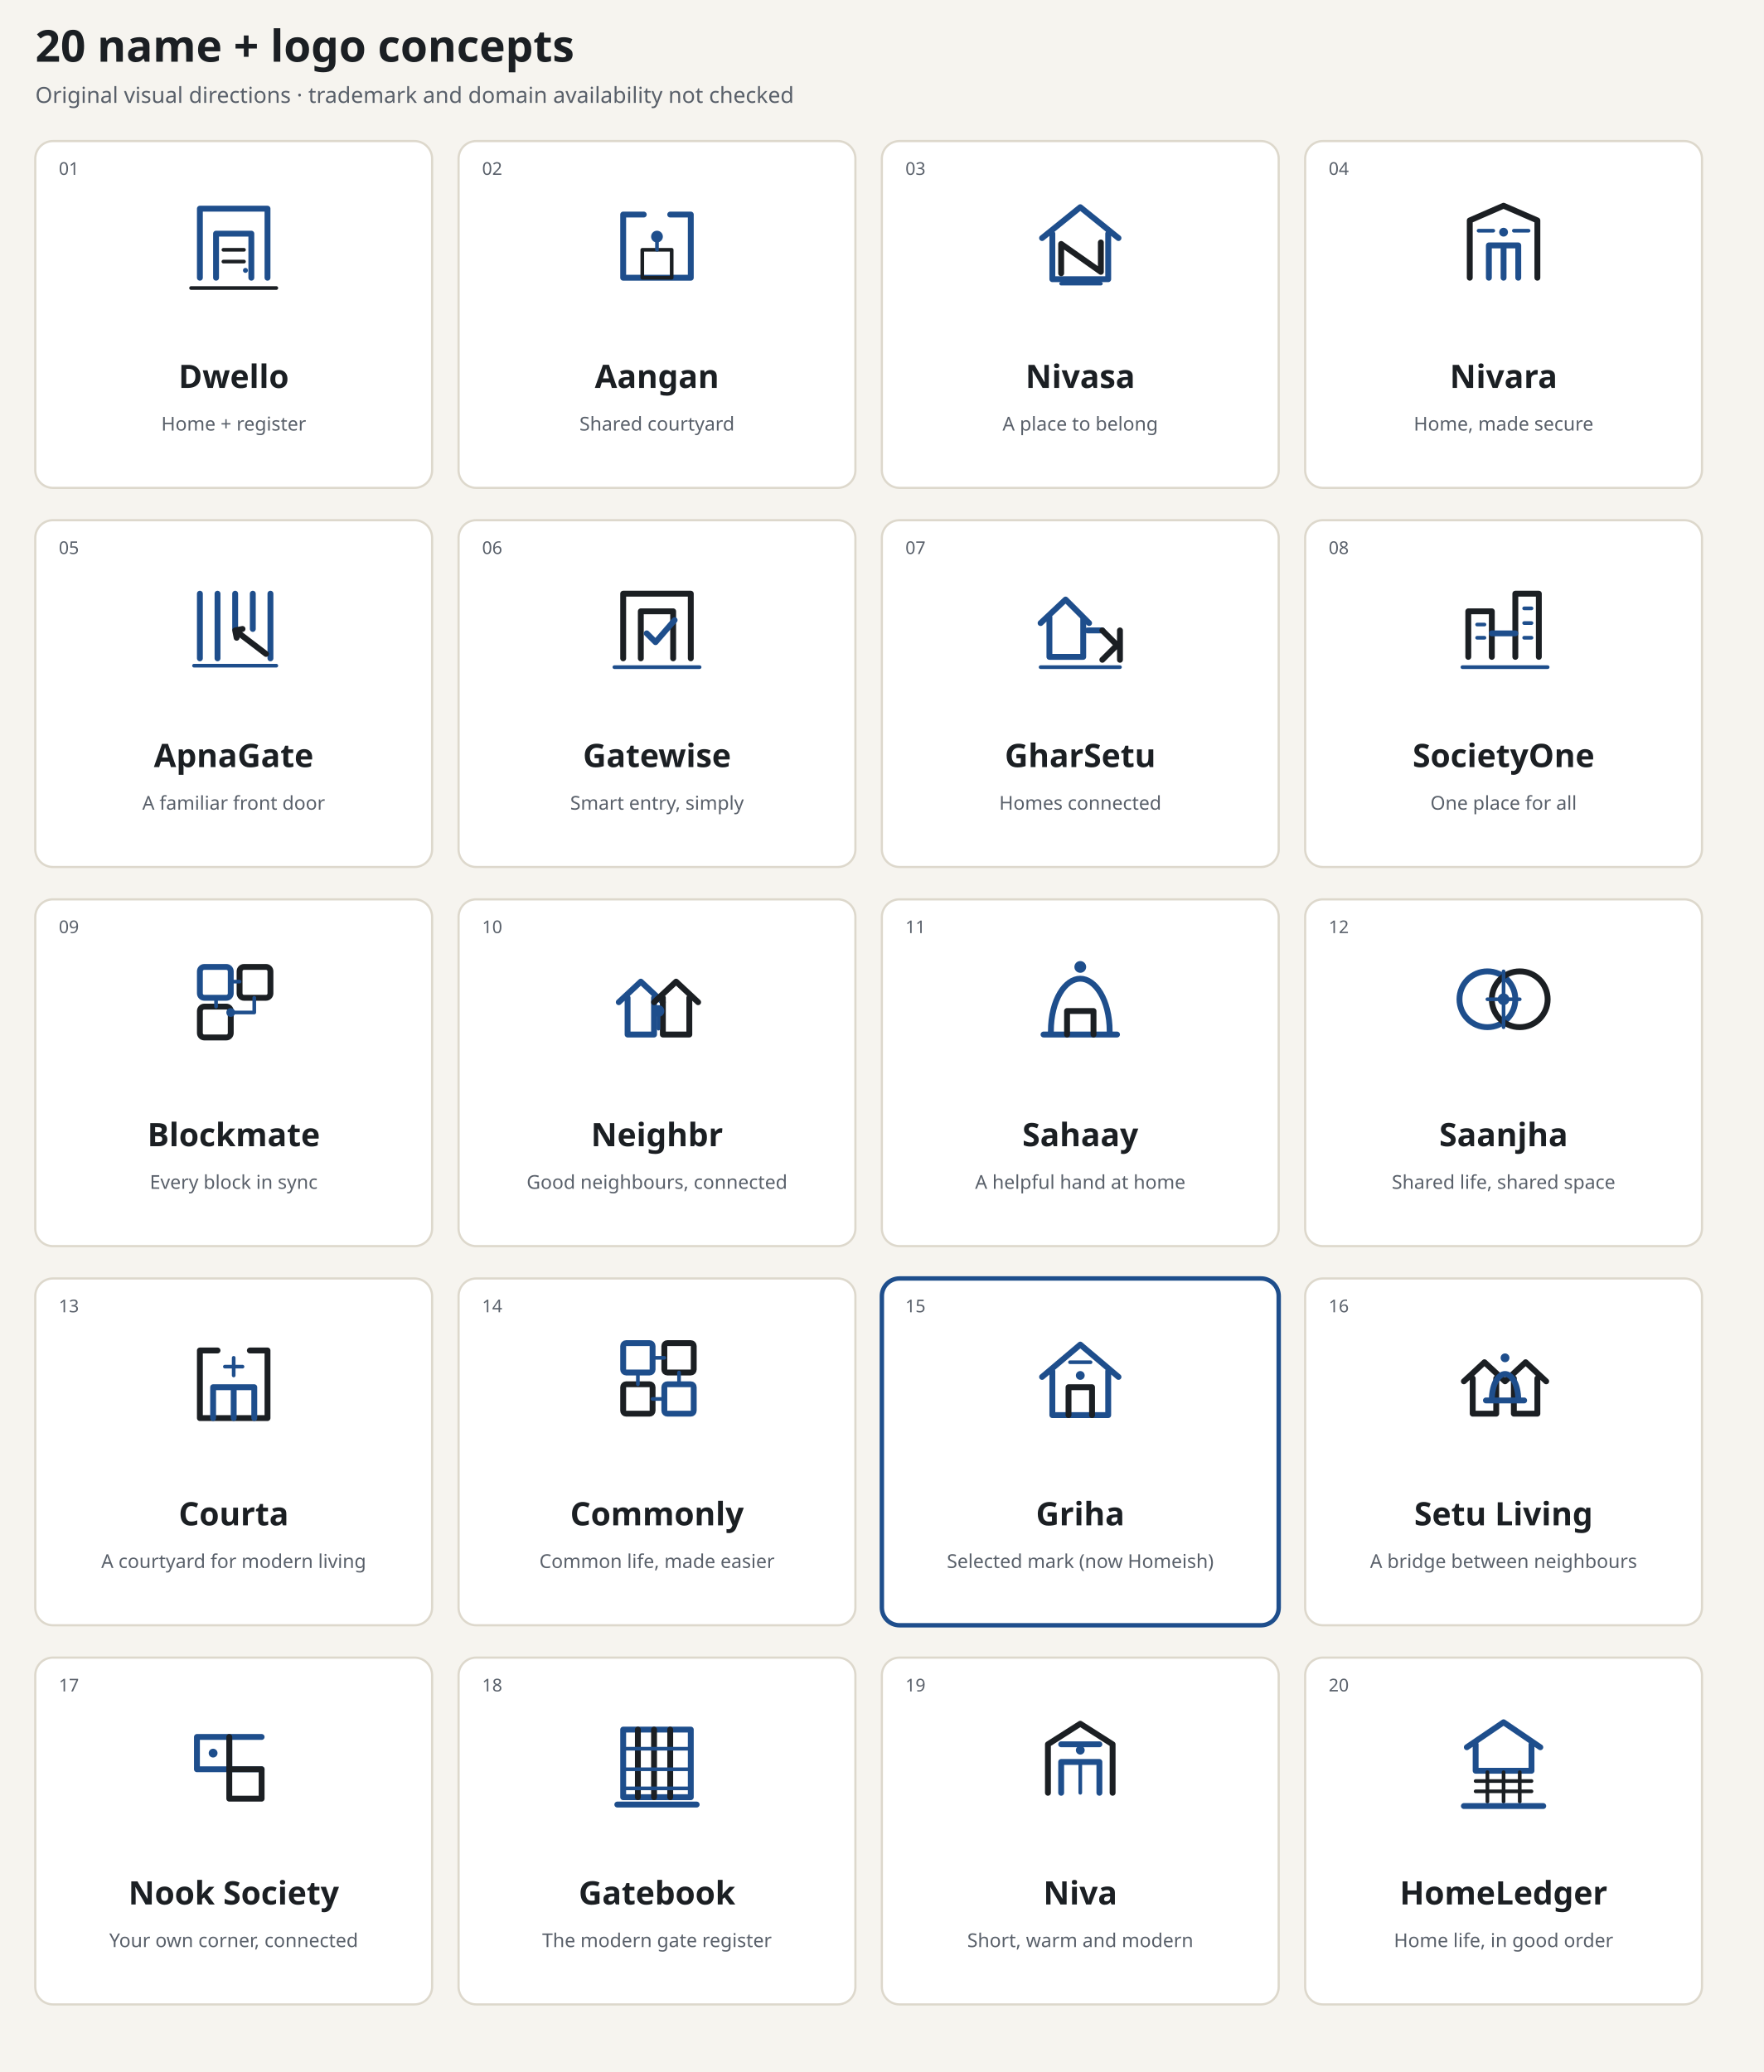
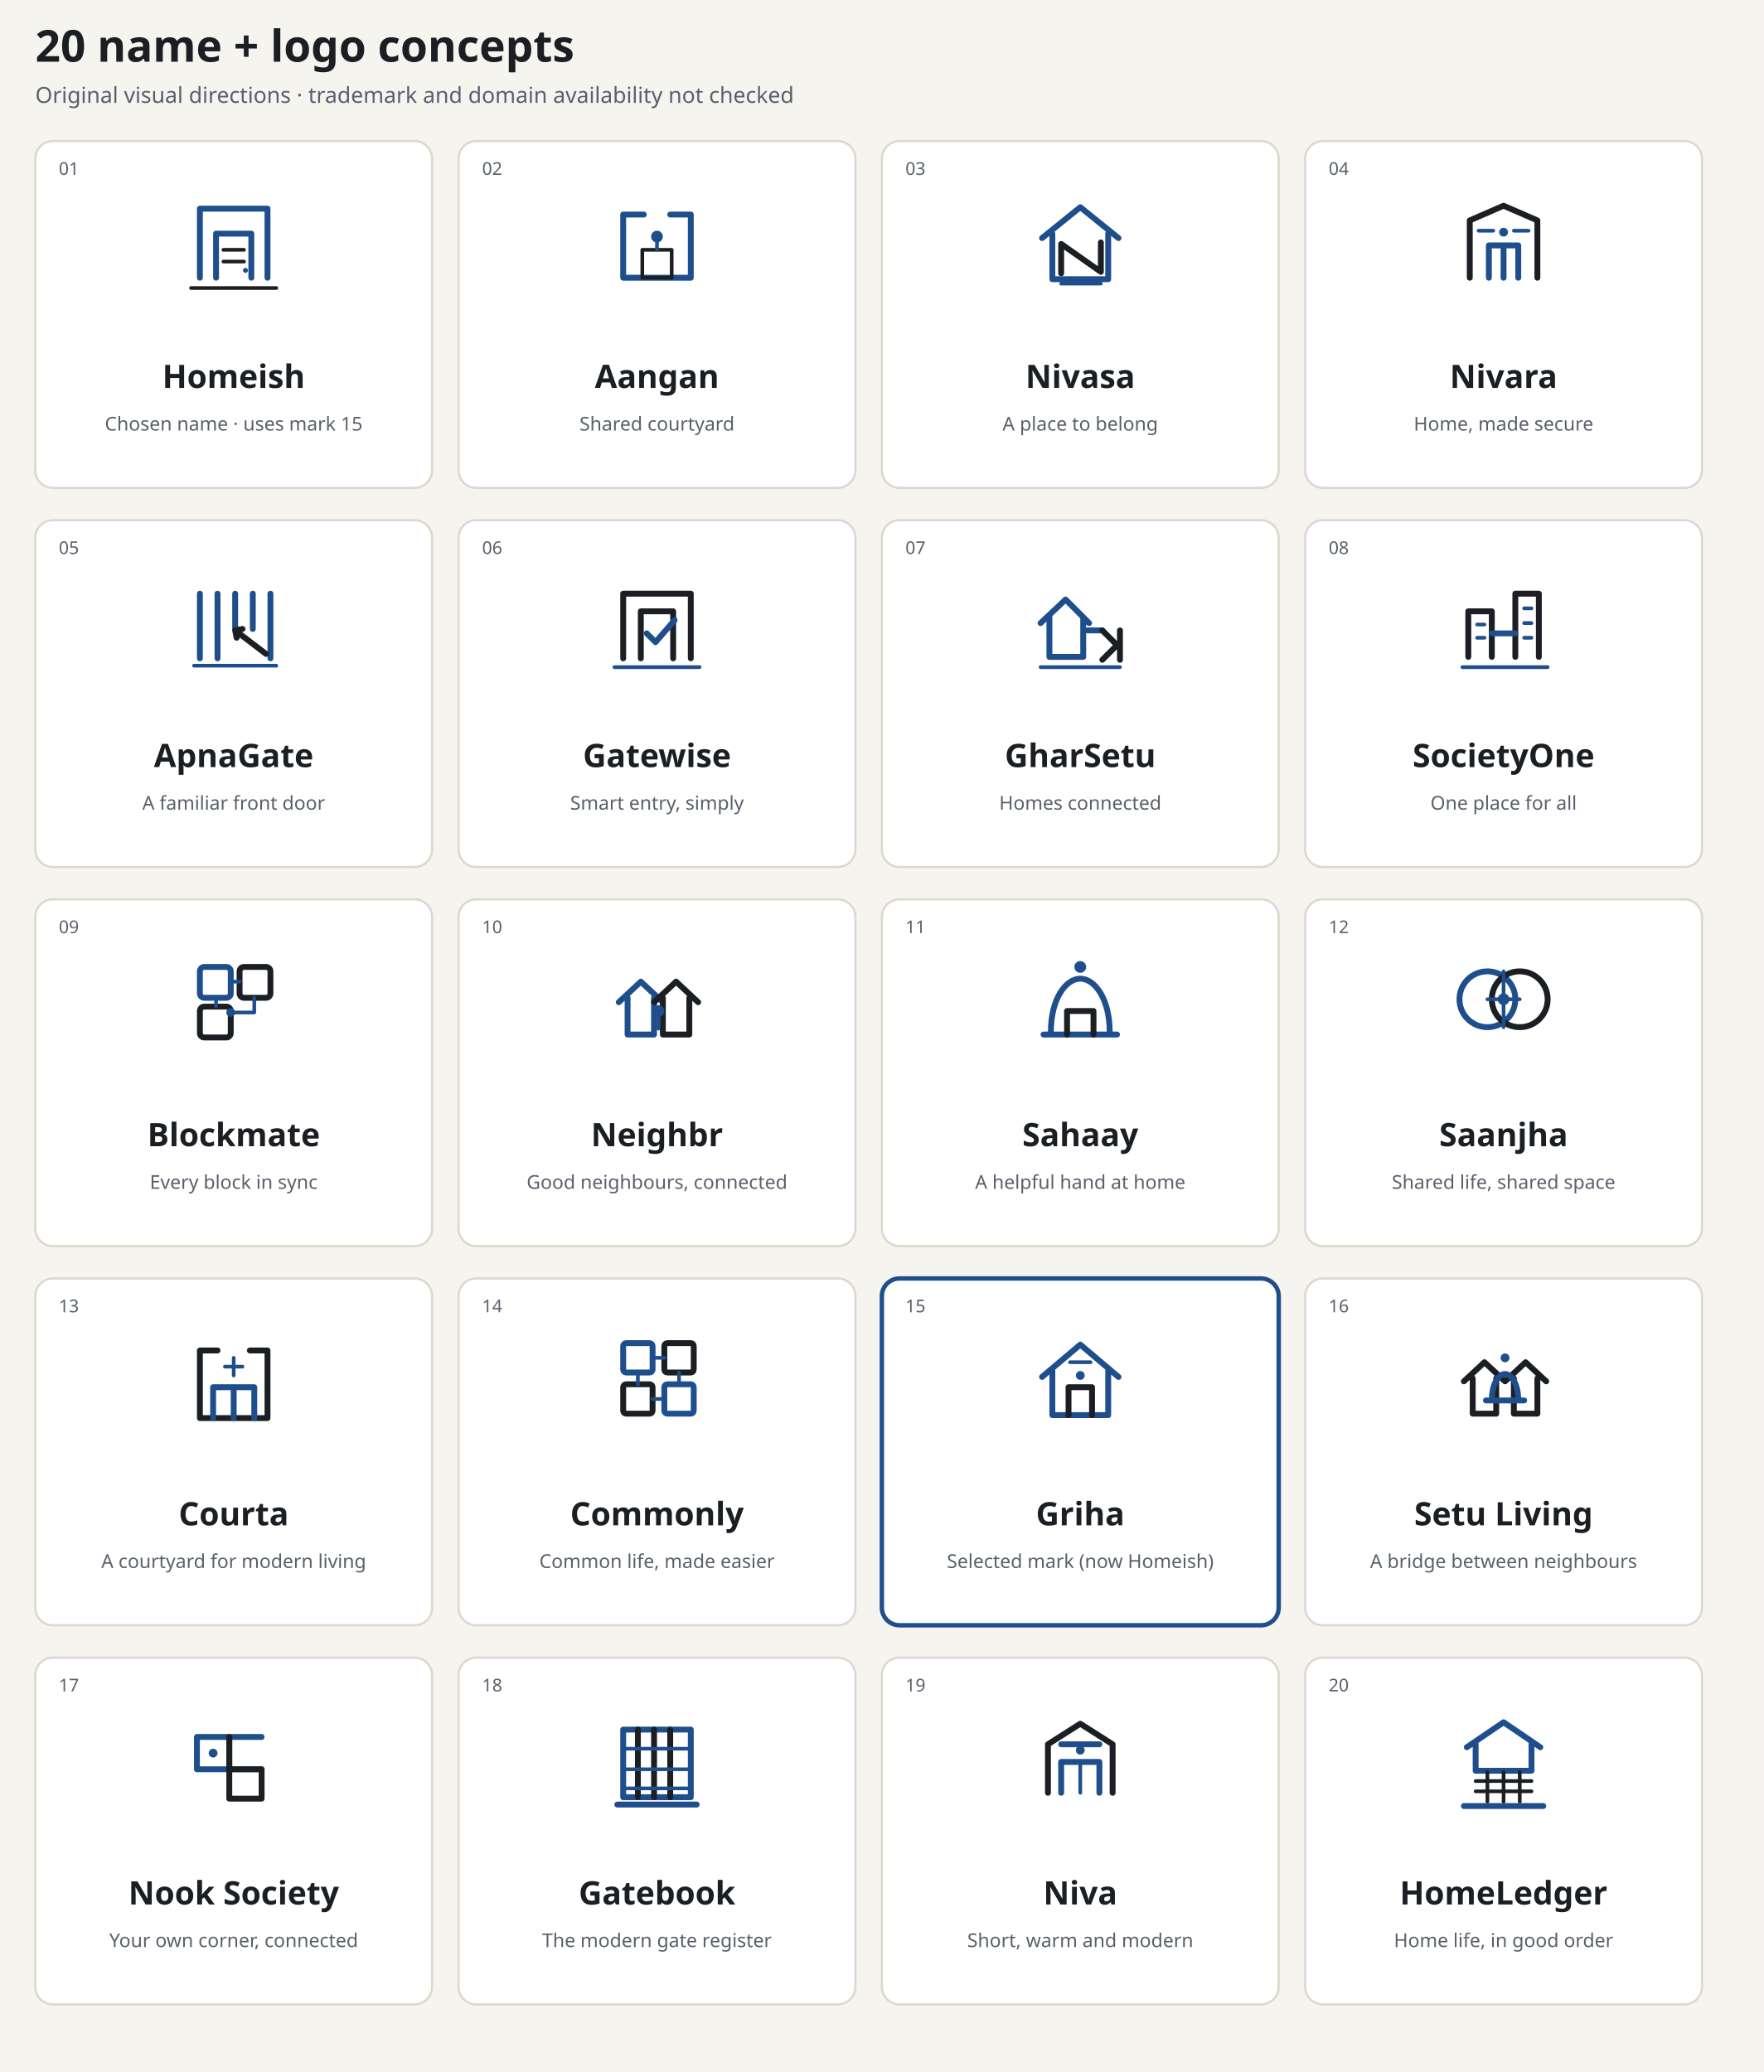
<svg xmlns="http://www.w3.org/2000/svg" width="1200" height="1410" viewBox="0 0 1200 1410" role="img" aria-labelledby="title description">
  <style>
    .page { fill: #f6f4ef; }
    .card { fill: #ffffff; stroke: #ddd8cc; stroke-width: 1.5; }
    .selected { stroke: #1e4e8c; stroke-width: 3; }
    .ink { stroke: #1b1f23; }
    .brand { stroke: #1e4e8c; }
    .brand-fill { fill: #1e4e8c; }
    .soft-fill { fill: #e6eef8; }
    .line { fill: none; stroke-width: 4; stroke-linecap: round; stroke-linejoin: round; }
    .thin { fill: none; stroke-width: 2.5; stroke-linecap: round; stroke-linejoin: round; }
    .name { fill: #1b1f23; font: 600 22px Manrope, 'Segoe UI', sans-serif; text-anchor: middle; }
    .note { fill: #59606a; font: 400 13px Manrope, 'Segoe UI', sans-serif; text-anchor: middle; }
    .number { fill: #59606a; font: 500 12px Manrope, 'Segoe UI', sans-serif; }
    .page-title { fill: #1b1f23; font: 700 30px Sora, 'Segoe UI', sans-serif; }
    .page-note { fill: #59606a; font: 400 15px Manrope, 'Segoe UI', sans-serif; }
  </style>
  <rect class="page" width="1200" height="1410" />
  <text class="page-title" x="24" y="42">20 name + logo concepts</text>
  <text class="page-note" x="24" y="70">Original visual directions · trademark and domain availability not checked</text>
  <g transform="translate(24 96)">
    <rect class="card" width="270" height="236" rx="12" />
    <text class="number" x="16" y="23">01</text>
    <g transform="translate(100 32)">
      <path class="line brand" d="M12 61V14h46v47M23 61V31h24v30" />
      <path class="thin ink" d="M6 68h58M28 42h14M28 50h14" />
      <circle class="brand-fill" cx="43" cy="56" r="1.7" />
    </g>
-     <text class="name" x="135" y="168">Dwello</text>
-     <text class="note" x="135" y="197">Home + register</text>
+     <text class="name" x="135" y="168">Homeish</text>
+     <text class="note" x="135" y="197">Chosen name · uses mark 15</text>
  </g>
  <g transform="translate(312 96)">
    <rect class="card" width="270" height="236" rx="12" />
    <text class="number" x="16" y="23">02</text>
    <g transform="translate(100 32)">
      <path class="line brand" d="M12 18v43h46V18M12 18h14M44 18h14" />
      <path class="thin ink" d="M25 42h20v19H25z" />
      <circle class="brand-fill" cx="35" cy="33" r="4" />
      <path class="thin brand" d="M35 37v5" />
    </g>
    <text class="name" x="135" y="168">Aangan</text>
    <text class="note" x="135" y="197">Shared courtyard</text>
  </g>
  <g transform="translate(600 96)">
    <rect class="card" width="270" height="236" rx="12" />
    <text class="number" x="16" y="23">03</text>
    <g transform="translate(100 32)">
      <path class="line brand" d="M9 34 35 13l26 21M16 31v31h38V31" />
      <path class="line ink" d="M22 58V38l27 19V37" />
      <path class="thin brand" d="M22 65h27" />
    </g>
    <text class="name" x="135" y="168">Nivasa</text>
    <text class="note" x="135" y="197">A place to belong</text>
  </g>
  <g transform="translate(888 96)">
    <rect class="card" width="270" height="236" rx="12" />
    <text class="number" x="16" y="23">04</text>
    <g transform="translate(100 32)">
      <path class="line ink" d="M12 61V22l23-10 23 10v39" />
      <path class="line brand" d="M25 61V39h20v22M35 39v22" />
      <path class="thin brand" d="M18 29h10M42 29h10" />
      <circle class="brand-fill" cx="35" cy="30" r="3" />
    </g>
    <text class="name" x="135" y="168">Nivara</text>
    <text class="note" x="135" y="197">Home, made secure</text>
  </g>
  <g transform="translate(24 354)">
    <rect class="card" width="270" height="236" rx="12" />
    <text class="number" x="16" y="23">05</text>
    <g transform="translate(100 32)">
      <path class="line brand" d="M12 18v44M24 18v44M36 18v24M48 18v24M60 18v44" />
      <path class="line ink" d="M36 43 57 59M36 43l5-1M36 43l1 5" />
      <path class="thin brand" d="M8 67h56" />
    </g>
    <text class="name" x="135" y="168">ApnaGate</text>
    <text class="note" x="135" y="197">A familiar front door</text>
  </g>
  <g transform="translate(312 354)">
    <rect class="card" width="270" height="236" rx="12" />
    <text class="number" x="16" y="23">06</text>
    <g transform="translate(100 32)">
      <path class="line ink" d="M12 62V18h46v44M24 62V30h22v32" />
      <path class="line brand" d="m28 45 6 6 13-15" />
      <path class="thin brand" d="M6 68h58" />
    </g>
    <text class="name" x="135" y="168">Gatewise</text>
    <text class="note" x="135" y="197">Smart entry, simply</text>
  </g>
  <g transform="translate(600 354)">
    <rect class="card" width="270" height="236" rx="12" />
    <text class="number" x="16" y="23">07</text>
    <g transform="translate(100 32)">
      <path class="line brand" d="M8 38 25 22l16 16M14 34v27h23V34M40 43h10" />
      <path class="line ink" d="m50 43 10 10-10 10M62 43v20" />
      <path class="thin brand" d="M8 68h54" />
    </g>
    <text class="name" x="135" y="168">GharSetu</text>
    <text class="note" x="135" y="197">Homes connected</text>
  </g>
  <g transform="translate(888 354)">
    <rect class="card" width="270" height="236" rx="12" />
    <text class="number" x="16" y="23">08</text>
    <g transform="translate(100 32)">
      <path class="line ink" d="M11 61V30h16v31M43 61V18h16v43" />
      <path class="thin brand" d="M7 68h58M17 39h5M17 48h5M49 28h5M49 38h5M49 48h5" />
      <path class="line brand" d="M27 45h16" />
    </g>
    <text class="name" x="135" y="168">SocietyOne</text>
    <text class="note" x="135" y="197">One place for all</text>
  </g>
  <g transform="translate(24 612)">
    <rect class="card" width="270" height="236" rx="12" />
    <text class="number" x="16" y="23">09</text>
    <g transform="translate(100 32)">
      <rect class="line brand" x="12" y="14" width="21" height="21" rx="3" />
      <rect class="line ink" x="39" y="14" width="21" height="21" rx="3" />
      <rect class="line ink" x="12" y="41" width="21" height="21" rx="3" />
      <path class="thin brand" d="M33 24h6M23 35v6M49 35v10H33" />
      <circle class="brand-fill" cx="33" cy="45" r="3" />
    </g>
    <text class="name" x="135" y="168">Blockmate</text>
    <text class="note" x="135" y="197">Every block in sync</text>
  </g>
  <g transform="translate(312 612)">
    <rect class="card" width="270" height="236" rx="12" />
    <text class="number" x="16" y="23">10</text>
    <g transform="translate(100 32)">
      <path class="line brand" d="M9 38 24 24l15 14M15 35v25h18V35" />
      <path class="line ink" d="M33 38 48 24l15 14M39 35v25h18V35" />
      <circle class="brand-fill" cx="36" cy="44" r="4" />
      <path class="thin brand" d="M36 48v8" />
    </g>
    <text class="name" x="135" y="168">Neighbr</text>
    <text class="note" x="135" y="197">Good neighbours, connected</text>
  </g>
  <g transform="translate(600 612)">
    <rect class="card" width="270" height="236" rx="12" />
    <text class="number" x="16" y="23">11</text>
    <g transform="translate(100 32)">
      <path class="line brand" d="M10 60h50M15 58c0-22 10-36 20-36s20 14 20 36" />
      <path class="line ink" d="M26 60V44h18v16" />
      <circle class="brand-fill" cx="35" cy="14" r="4" />
    </g>
    <text class="name" x="135" y="168">Sahaay</text>
    <text class="note" x="135" y="197">A helpful hand at home</text>
  </g>
  <g transform="translate(888 612)">
    <rect class="card" width="270" height="236" rx="12" />
    <text class="number" x="16" y="23">12</text>
    <g transform="translate(100 32)">
      <circle class="line brand" cx="24" cy="36" r="19" />
      <circle class="line ink" cx="46" cy="36" r="19" />
      <path class="thin brand" d="M35 17v38M24 36h22" />
      <circle class="brand-fill" cx="35" cy="36" r="4" />
    </g>
    <text class="name" x="135" y="168">Saanjha</text>
    <text class="note" x="135" y="197">Shared life, shared space</text>
  </g>
  <g transform="translate(24 870)">
    <rect class="card" width="270" height="236" rx="12" />
    <text class="number" x="16" y="23">13</text>
    <g transform="translate(100 32)">
      <path class="line ink" d="M12 17v46h46V17M12 17h12M46 17h12" />
      <path class="line brand" d="M21 63V42h28v21M35 42v21" />
      <path class="thin brand" d="M35 22v12M29 28h12" />
    </g>
    <text class="name" x="135" y="168">Courta</text>
    <text class="note" x="135" y="197">A courtyard for modern living</text>
  </g>
  <g transform="translate(312 870)">
    <rect class="card" width="270" height="236" rx="12" />
    <text class="number" x="16" y="23">14</text>
    <g transform="translate(100 32)">
      <rect class="line brand" x="12" y="12" width="20" height="20" rx="2" />
      <rect class="line ink" x="40" y="12" width="20" height="20" rx="2" />
      <rect class="line ink" x="12" y="40" width="20" height="20" rx="2" />
      <rect class="line brand" x="40" y="40" width="20" height="20" rx="2" />
      <path class="thin brand" d="M32 22h8M22 32v8M50 32v8M32 50h8" />
    </g>
    <text class="name" x="135" y="168">Commonly</text>
    <text class="note" x="135" y="197">Common life, made easier</text>
  </g>
  <g transform="translate(600 870)">
    <rect class="card selected" width="270" height="236" rx="12" />
    <text class="number" x="16" y="23">15</text>
    <g transform="translate(100 32)">
      <path class="line brand" d="M9 35 35 13l26 22M16 31v30h38V31" />
      <path class="line ink" d="M27 61V42h16v19" />
      <path class="thin brand" d="M28 25h14" />
      <circle class="brand-fill" cx="35" cy="34" r="3" />
    </g>
    <text class="name" x="135" y="168">Griha</text>
    <text class="note" x="135" y="197">Selected mark (now Homeish)</text>
  </g>
  <g transform="translate(888 870)">
    <rect class="card" width="270" height="236" rx="12" />
    <text class="number" x="16" y="23">16</text>
    <g transform="translate(100 32)">
      <path class="line ink" d="M8 38 22 25l14 13M14 36v24h16V36M36 38 50 25l14 13M42 36v24h16V36" />
      <path class="line brand" d="M23 51h26M27 51c0-12 5-18 9-18s9 6 9 18" />
      <circle class="brand-fill" cx="36" cy="22" r="3" />
    </g>
    <text class="name" x="135" y="168">Setu Living</text>
    <text class="note" x="135" y="197">A bridge between neighbours</text>
  </g>
  <g transform="translate(24 1128)">
    <rect class="card" width="270" height="236" rx="12" />
    <text class="number" x="16" y="23">17</text>
    <g transform="translate(100 32)">
      <path class="line brand" d="M10 22h22v22H10zM32 22h22M32 44h22" />
      <path class="line ink" d="M32 22v42M32 44h22v20H32" />
      <circle class="brand-fill" cx="21" cy="33" r="3" />
    </g>
    <text class="name" x="135" y="168">Nook Society</text>
    <text class="note" x="135" y="197">Your own corner, connected</text>
  </g>
  <g transform="translate(312 1128)">
    <rect class="card" width="270" height="236" rx="12" />
    <text class="number" x="16" y="23">18</text>
    <g transform="translate(100 32)">
      <path class="line brand" d="M12 17h46v46H12z" />
      <path class="line ink" d="M22 17v46M33 17v46M44 17v46" />
      <path class="thin brand" d="M12 30h46M12 44h46M12 57h46" />
      <path class="line brand" d="M8 68h54" />
    </g>
    <text class="name" x="135" y="168">Gatebook</text>
    <text class="note" x="135" y="197">The modern gate register</text>
  </g>
  <g transform="translate(600 1128)">
    <rect class="card" width="270" height="236" rx="12" />
    <text class="number" x="16" y="23">19</text>
    <g transform="translate(100 32)">
      <path class="line ink" d="M13 60V27l22-14 22 14v33" />
      <path class="line brand" d="M22 60V39h26v21M22 27h26" />
      <path class="thin brand" d="M35 39v21" />
      <circle class="brand-fill" cx="35" cy="31" r="3" />
    </g>
    <text class="name" x="135" y="168">Niva</text>
    <text class="note" x="135" y="197">Short, warm and modern</text>
  </g>
  <g transform="translate(888 1128)">
    <rect class="card" width="270" height="236" rx="12" />
    <text class="number" x="16" y="23">20</text>
    <g transform="translate(100 32)">
      <path class="line brand" d="M10 29 35 12l25 17M16 27v18h38V27" />
      <path class="thin ink" d="M16 52h38M16 59h38M24 46v20M35 46v20M46 46v20" />
      <path class="line brand" d="M8 69h54" />
    </g>
    <text class="name" x="135" y="168">HomeLedger</text>
    <text class="note" x="135" y="197">Home life, in good order</text>
  </g>
</svg>
